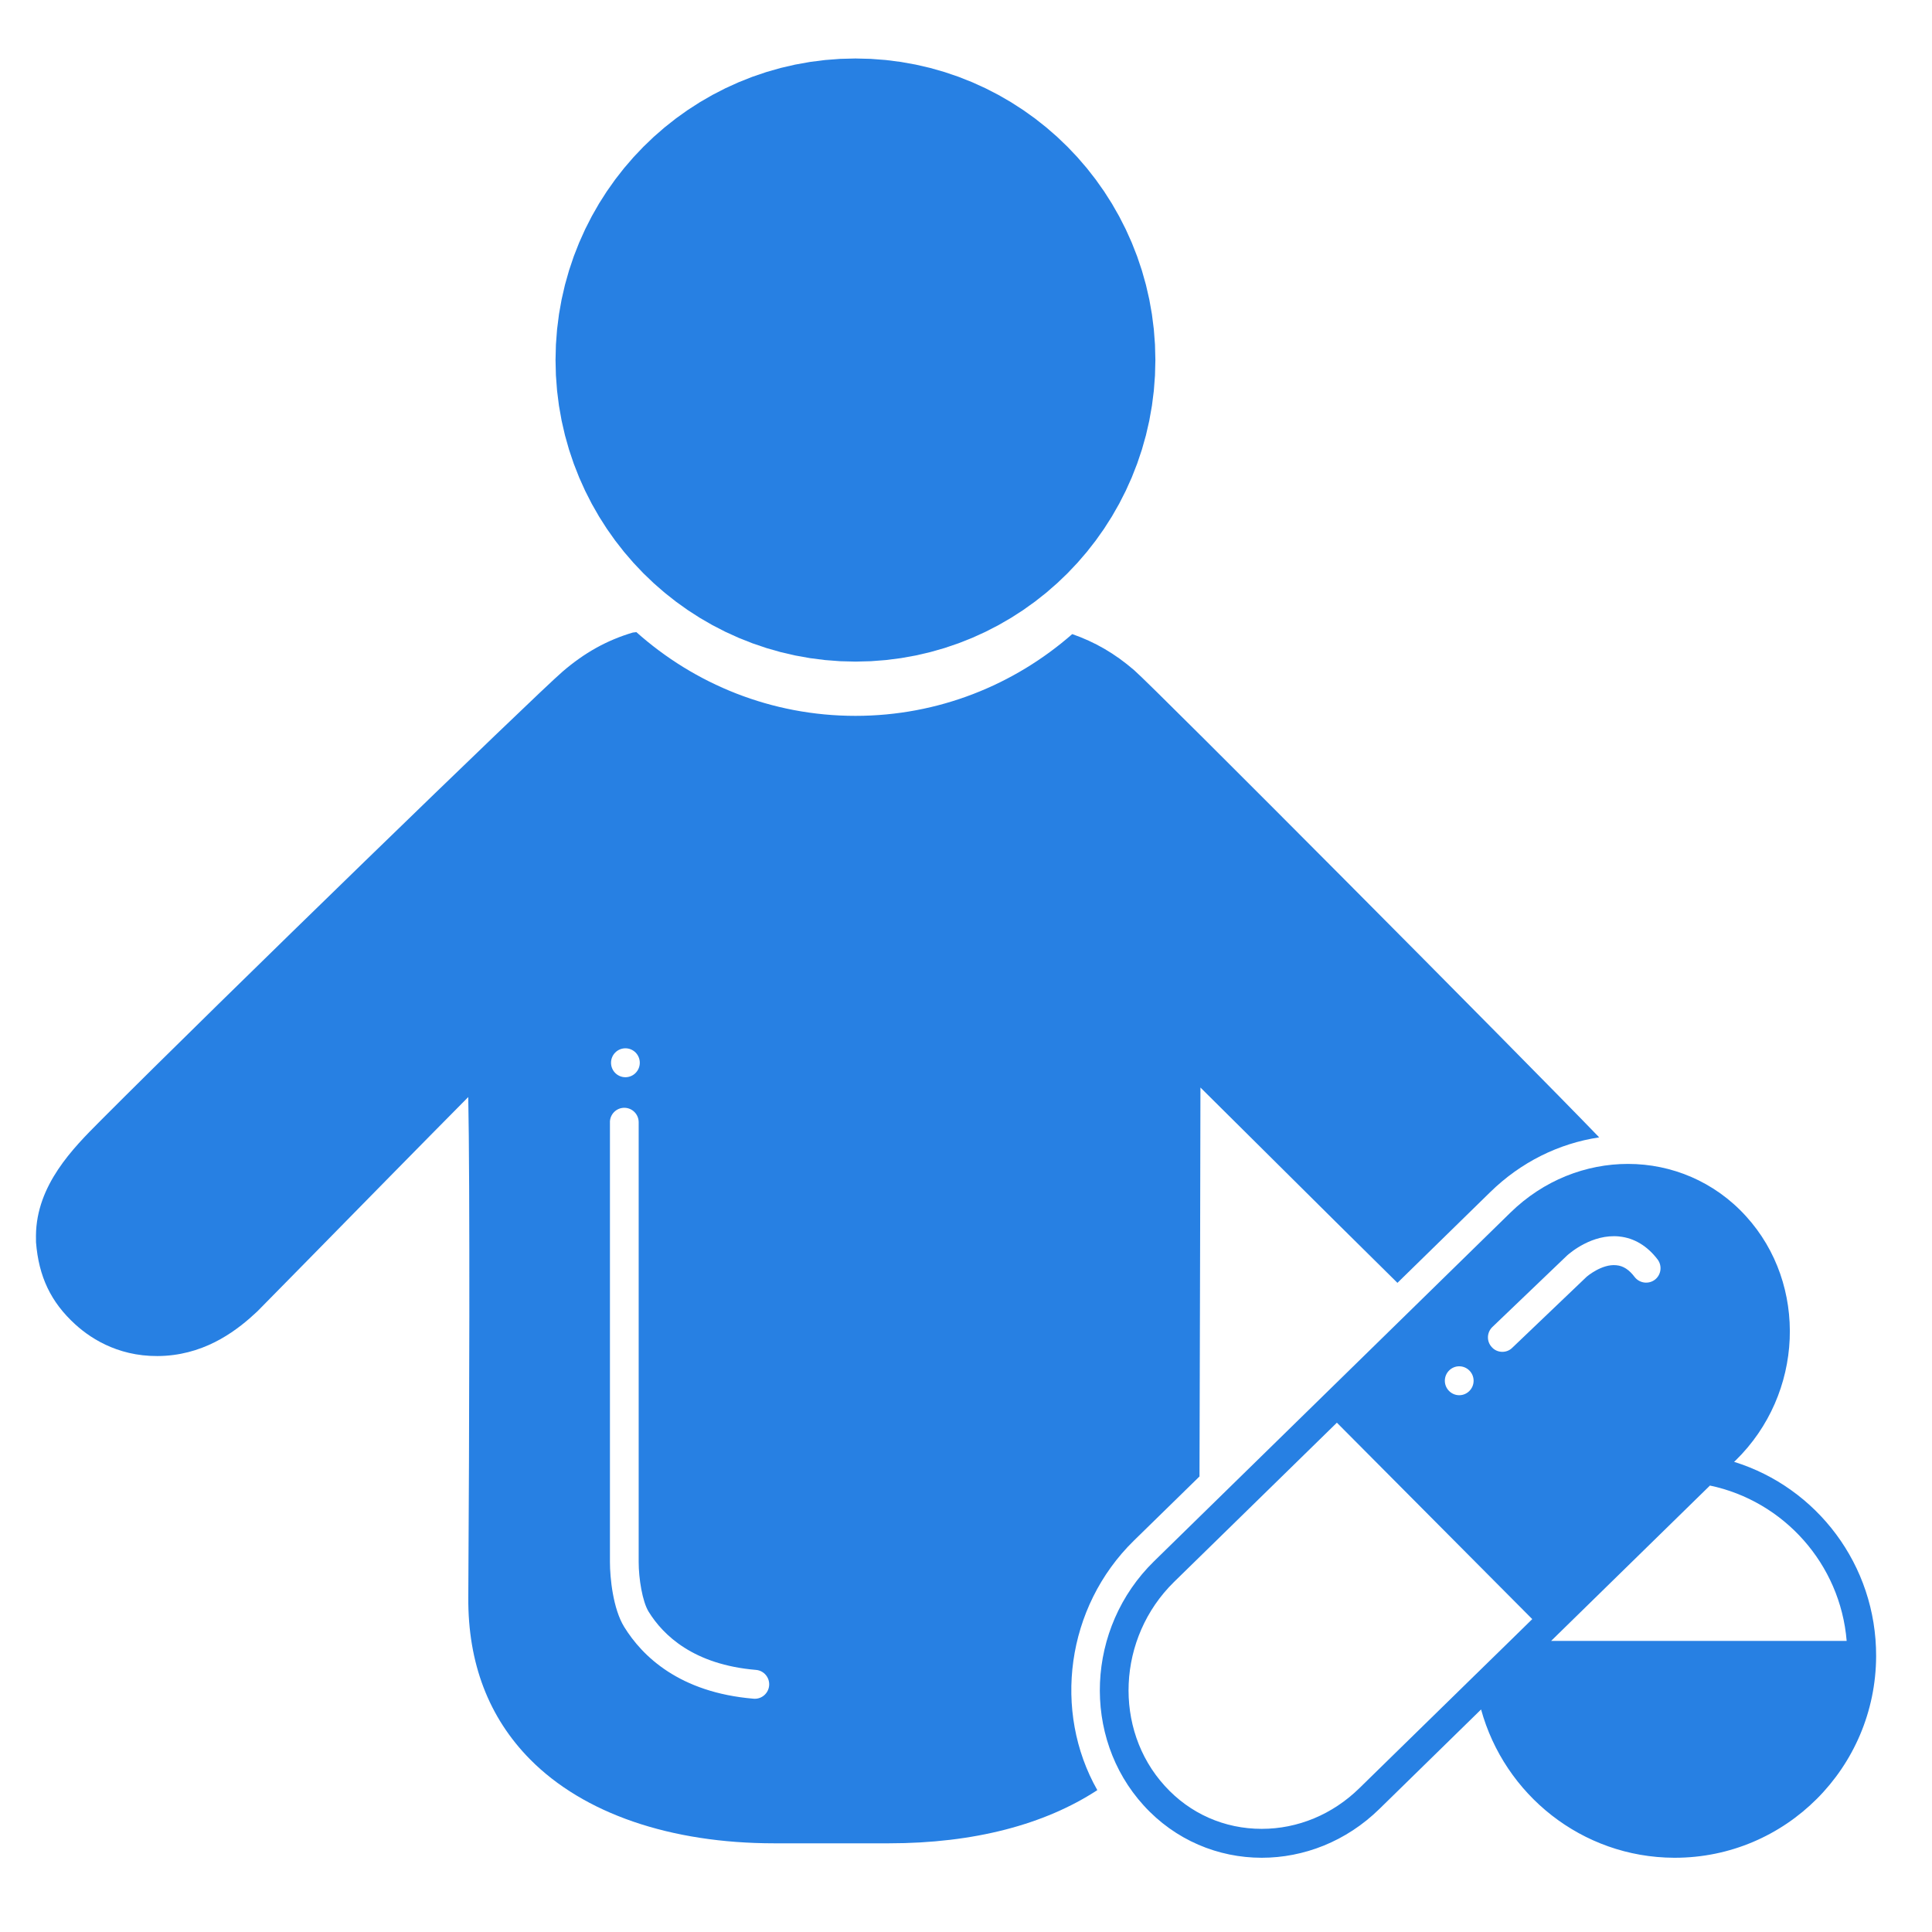
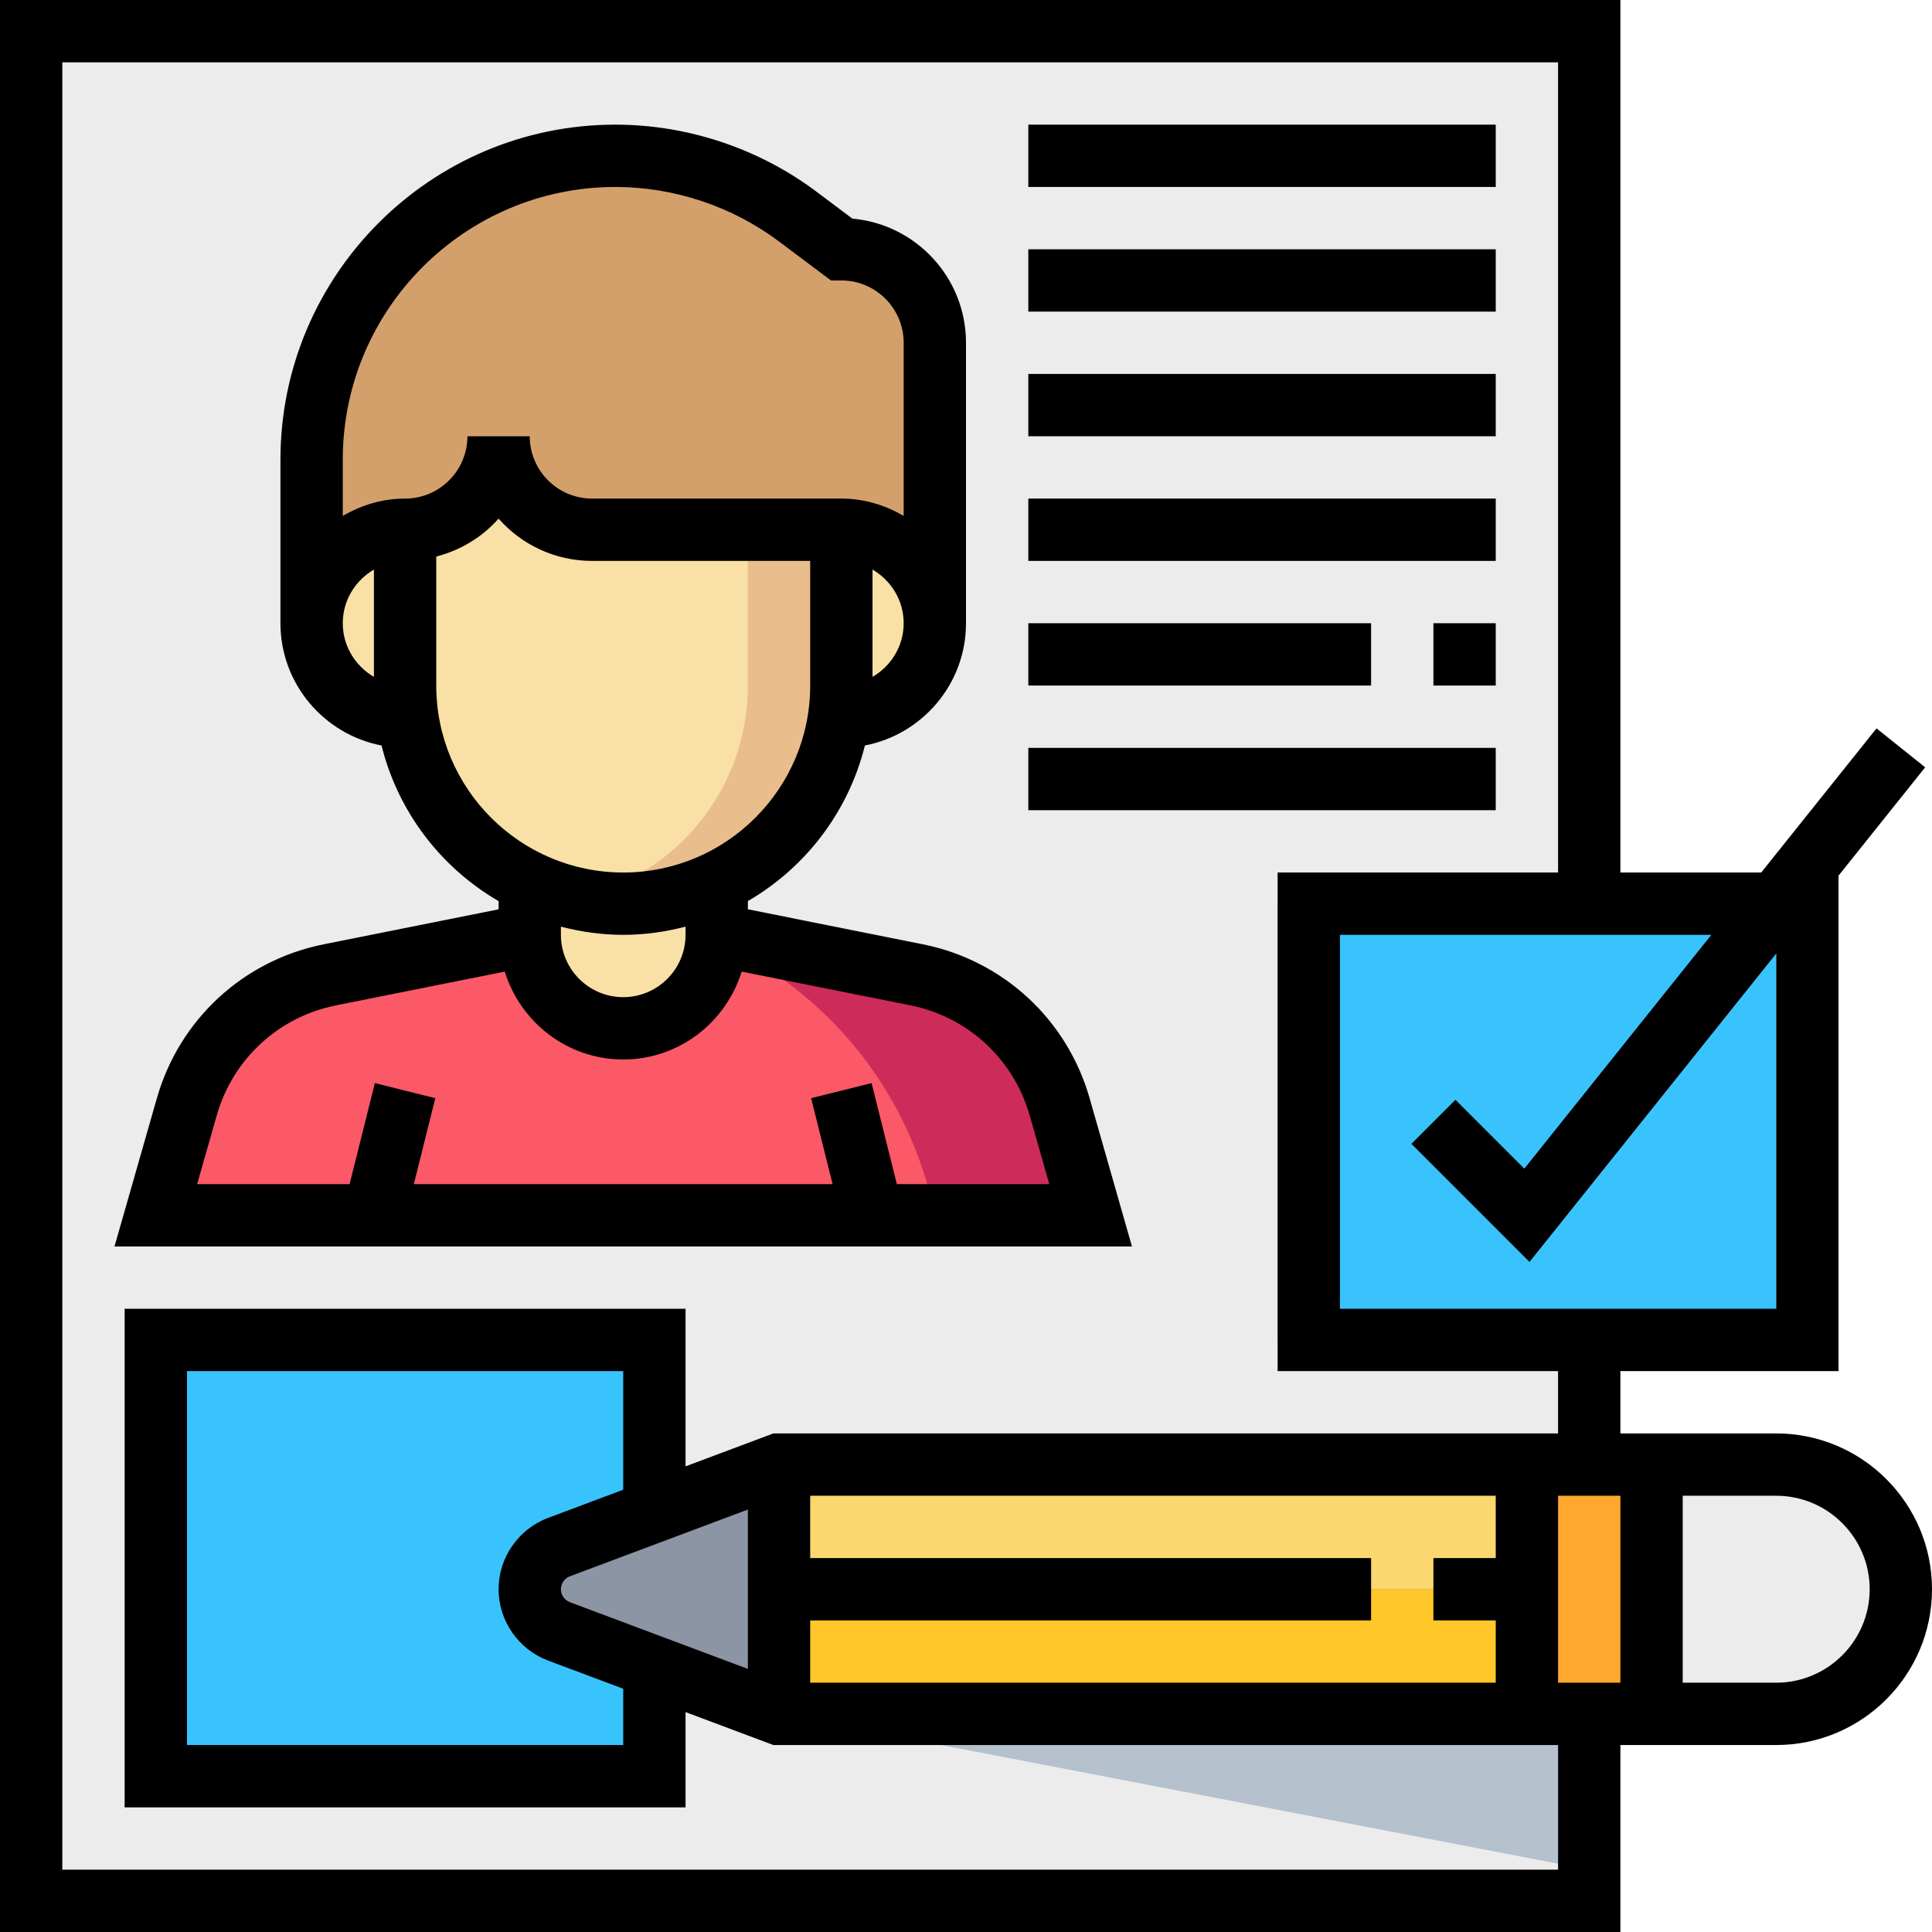
- <svg xmlns="http://www.w3.org/2000/svg" version="1.1" id="Capa_1" x="0px" y="0px" width="24" height="24" viewBox="0 0 22.958 22.958" xml:space="preserve">
-   <defs id="defs55">
- 	
- 
- 		
- 		
- 		
- 		
- 		
- 		
- 	
- 			
- 			
- 		</defs>
-   <g id="g22" transform="translate(0,-466.8082)">
+ <svg xmlns="http://www.w3.org/2000/svg" version="1.1" id="Capa_1" x="0px" y="0px" viewBox="0 0 496 496" style="enable-background:new 0 0 496 496;" xml:space="preserve">
+   <polygon style="fill:#ECECEC;" points="8,8 8,488 408,488 408,440 408,232 408,8 " />
+   <polygon style="fill:#39C3FC;" points="168,384 168,344 40,344 40,456 168,456 168,432 " />
+   <path style="fill:#8C95A4;" d="M200,376h224v64H200l-56.512-21.192C138.984,417.12,136,412.816,136,408l0,0  c0-4.816,2.984-9.12,7.488-10.808L200,376z" />
+   <rect x="328" y="232" style="fill:#39C3FC;" width="128" height="112" />
+   <path style="fill:#D3A06C;" d="M80,160v-42c0-43.08,34.92-78,78-78l0,0c16.88,0,33.296,5.472,46.8,15.6L216,64l0,0  c13.256,0,24,10.744,24,24v72H80z" />
+   <path style="fill:#FB5968;" d="M269.36,274.76c-3.288-11.52-12.744-20.24-24.496-22.584L184,240h-48l-60.864,12.176  c-11.752,2.352-21.2,11.064-24.496,22.584L40,312h240L269.36,274.76z" />
+   <path style="fill:#CD2C5A;" d="M244.864,252.176L184,240l14.056,9.376C219.792,263.864,234.88,286.392,240,312l0,0h40l-10.64-37.24  C266.072,263.24,256.616,254.52,244.864,252.176z" />
+   <g>
+     <path style="fill:#F9E0A6;" d="M136,216v28.8c0,10.6,10.744,19.2,24,19.2s24-8.6,24-19.2V216H136z" />
+     <path style="fill:#F9E0A6;" d="M208,136h8c13.256,0,24,10.744,24,24l0,0c0,13.256-10.744,24-24,24h-8V136z" />
+     <path style="fill:#F9E0A6;" d="M112,136h-8c-13.256,0-24,10.744-24,24l0,0c0,13.256,10.744,24,24,24h8V136z" />
+     <path style="fill:#F9E0A6;" d="M104,136v40c0,30.928,25.072,56,56,56l0,0c30.928,0,56-25.072,56-56v-40h-64   c-13.256,0-24-10.744-24-24l0,0l0,0C128,125.256,117.256,136,104,136L104,136z" />
+   </g>
+   <path style="fill:#EABD8C;" d="M192,136v40c0,26.808-18.848,49.184-44,54.68c3.872,0.848,7.88,1.32,12,1.32  c30.928,0,56-25.072,56-56v-40H192z" />
+   <rect x="392" y="376" style="fill:#FEA82F;" width="32" height="64" />
+   <rect x="200" y="376" style="fill:#FCD770;" width="192" height="32" />
+   <rect x="200" y="408" style="fill:#FFC729;" width="192" height="32" />
+   <path style="fill:#ECECEC;" d="M456,440h-32v-64h32c17.672,0,32,14.328,32,32l0,0C488,425.672,473.672,440,456,440z" />
+   <polygon style="fill:#B6C1CE;" points="200,440 408,480 408,440 " />
+   <path d="M456,368h-40v-16h56V224.808l22.248-27.816L481.752,187l-29.6,37H416V0H0v496h416v-48h40c22.056,0,40-17.944,40-40  S478.056,368,456,368z M160,382.456l-19.328,7.248C133.096,392.552,128,399.904,128,408s5.096,15.448,12.68,18.304l19.32,7.24V448  H48v-96h112V382.456z M146.312,411.328c-1.384-0.52-2.312-1.856-2.312-3.328s0.928-2.808,2.304-3.32L192,387.544v40.912  L146.312,411.328z M208,416h144v-16H208v-16h176v16h-16v16h16v16H208V416z M400,384h16v48h-16V384z M392.664,323.976L456,244.808  V336H344v-96h95.352l-48.016,60.024l-17.68-17.68l-11.312,11.312L392.664,323.976z M400,480H16V16h384v208h-72v128h72v16H198.552  L176,376.456V336H32v128h144v-24.456L198.552,448H400V480z M456,432h-24v-48h24c13.232,0,24,10.768,24,24S469.232,432,456,432z" />
+   <path d="M279.736,281.944c-5.792-20.256-22.208-35.4-42.864-39.528L192,233.44v-2.104c14.8-8.592,25.824-22.928,30.048-39.952  C236.808,188.544,248,175.576,248,160V88c0-16.688-12.84-30.44-29.168-31.872L209.6,49.2C194.816,38.112,176.488,32,158,32  c-47.424,0-86,38.576-86,86v42c0,15.576,11.192,28.544,25.952,31.392c4.224,17.024,15.248,31.36,30.048,39.952v2.104l-44.864,8.976  c-20.656,4.128-37.08,19.272-42.864,39.528L29.392,320h261.216L279.736,281.944z M144,237.896c5.128,1.328,10.464,2.104,16,2.104  s10.872-0.776,16-2.104V240c0,8.824-7.176,16-16,16s-16-7.176-16-16V237.896z M224,173.776v-27.552c4.76,2.776,8,7.88,8,13.776  S228.76,171,224,173.776z M158,48c15.048,0,29.968,4.976,42,14l13.336,10H216c8.824,0,16,7.176,16,16v44.448  c-4.728-2.752-10.144-4.448-16-4.448h-64c-8.824,0-16-7.176-16-16h-16c0,8.824-7.176,16-16,16c-5.856,0-11.272,1.696-16,4.448V118  C88,79.4,119.4,48,158,48z M88,160c0-5.896,3.24-11,8-13.776v27.552C91.24,171,88,165.896,88,160z M112,176v-33.112  c6.272-1.632,11.84-5.024,16-9.744C133.864,139.8,142.456,144,152,144h56v32c0,26.472-21.528,48-48,48S112,202.472,112,176z   M230.248,304l-6.488-25.936l-15.52,3.872L213.752,304H106.248l5.512-22.064l-15.52-3.872L89.752,304H50.608l5.048-17.664  c4.136-14.472,15.864-25.28,30.616-28.232l43.312-8.664C133.64,262.464,145.664,272,160,272s26.36-9.536,30.416-22.56l43.312,8.664  c14.752,2.952,26.48,13.776,30.616,28.232L269.392,304H230.248z" />
+   <rect x="264" y="32" width="120" height="16" />
+   <rect x="264" y="64" width="120" height="16" />
+   <rect x="264" y="96" width="120" height="16" />
+   <rect x="264" y="128" width="120" height="16" />
+   <rect x="368" y="160" width="16" height="16" />
+   <rect x="264" y="160" width="88" height="16" />
+   <rect x="264" y="192" width="120" height="16" />
+   <g>
</g>
-   <g id="g24" transform="translate(0,-466.8082)">
+   <g>
</g>
-   <g id="g26" transform="translate(0,-466.8082)">
+   <g>
</g>
-   <g id="g28" transform="translate(0,-466.8082)">
+   <g>
</g>
-   <g id="g30" transform="translate(0,-466.8082)">
+   <g>
</g>
-   <g id="g32" transform="translate(0,-466.8082)">
+   <g>
</g>
-   <g id="g34" transform="translate(0,-466.8082)">
+   <g>
</g>
-   <g id="g36" transform="translate(0,-466.8082)">
+   <g>
</g>
-   <g id="g38" transform="translate(0,-466.8082)">
+   <g>
</g>
-   <g id="g40" transform="translate(0,-466.8082)">
+   <g>
</g>
-   <g id="g42" transform="translate(0,-466.8082)">
+   <g>
</g>
-   <g id="g44" transform="translate(0,-466.8082)">
+   <g>
</g>
-   <g id="g46" transform="translate(0,-466.8082)">
+   <g>
</g>
-   <g id="g48" transform="translate(0,-466.8082)">
+   <g>
</g>
-   <g id="g50" transform="translate(0,-466.8082)">
+   <g>
</g>
-   <g id="g850" transform="matrix(0.1785881,0,0,0.1795633,32.98164,-63.3886)">
-     <path style="fill:#2780e3;fill-opacity:1;stroke-width:0.957" id="path2" d="m -107.893,456.337 c -4.525,4.4 -4.831,11.632 -0.689,16.157 2.104,2.305 4.965,3.463 7.854,3.463 2.793,0 5.615,-1.071 7.834,-3.233 l 6.763,-6.581 c 1.559,5.634 6.706,9.786 12.837,9.814 h 0.057 c 7.375,0 13.363,-5.96 13.392,-13.335 0.019,-6.055 -3.96,-11.173 -9.451,-12.866 l 0.105,-0.096 c 4.525,-4.4 4.831,-11.632 0.689,-16.157 -2.104,-2.305 -4.965,-3.463 -7.853,-3.463 -2.793,0 -5.615,1.071 -7.834,3.233 z m 20.308,-12.904 c 0.526,0 0.957,0.43 0.957,0.957 0,0.526 -0.43,0.957 -0.957,0.957 -0.526,0 -0.957,-0.43 -0.957,-0.957 0,-0.526 0.43,-0.957 0.957,-0.957 z m 3.377,18.175 -2.344,2.277 -7.681,7.471 c -1.779,1.731 -4.085,2.688 -6.495,2.688 -2.478,0 -4.773,-1.004 -6.447,-2.841 -3.444,-3.759 -3.166,-9.814 0.612,-13.497 l 10.838,-10.541 10.168,10.168 1.473,1.473 1.358,1.358 z m 22.403,0 h -19.667 l 10.57,-10.283 c 4.907,1.024 8.676,5.185 9.097,10.283 z m -15.133,-26.765 c 0.985,0.096 1.865,0.622 2.554,1.521 0.316,0.421 0.239,1.014 -0.182,1.339 -0.421,0.316 -1.024,0.239 -1.349,-0.182 -0.363,-0.478 -0.756,-0.737 -1.215,-0.775 -0.957,-0.105 -1.961,0.746 -1.971,0.756 l -4.955,4.706 c -0.182,0.182 -0.421,0.268 -0.66,0.268 -0.249,0 -0.507,-0.096 -0.689,-0.297 -0.373,-0.383 -0.354,-0.985 0.029,-1.349 l 4.984,-4.745 c 0.191,-0.163 1.655,-1.425 3.453,-1.244 z" />
-     <path style="fill:#2780e3;fill-opacity:1;stroke-width:0.957" id="path4" d="m -179.668,440.663 c 1.158,1.049 3.146,2.256 5.992,2.074 2.873,-0.189 4.871,-1.77 6.117,-2.936 0.075,-0.07 0.75,-0.752 3.374,-3.411 3.217,-3.26 7.839,-7.944 10.662,-10.775 0.118,5.652 0.073,22.089 0.003,33.13 -0.027,4.328 1.356,7.928 4.112,10.701 3.56,3.582 9.331,5.555 16.25,5.555 h 7.621 c 5.675,0 10.384,-1.251 13.871,-3.52 -2.964,-5.198 -2.099,-12.103 2.439,-16.517 l 4.36,-4.241 c 0.031,-10.511 0.059,-22.088 0.063,-25.738 0.745,0.732 2.149,2.12 3.818,3.769 3.665,3.622 7.107,7.02 9.29,9.157 l 6.174,-6.005 c 2.038,-1.982 4.558,-3.221 7.25,-3.623 -5.034,-5.196 -29.594,-29.759 -30.945,-30.919 -1.294,-1.11 -2.619,-1.867 -4.118,-2.386 -3.866,3.366 -8.91,5.411 -14.426,5.411 -5.587,0 -10.692,-2.097 -14.576,-5.541 -0.115,0.009 -0.205,0.019 -0.238,0.028 -1.726,0.511 -3.213,1.334 -4.681,2.592 -1.874,1.611 -22.931,21.924 -30.664,29.639 l -0.104,0.104 c -1.788,1.783 -4.236,4.225 -4.263,7.573 l 0.003,0.44 c 0.183,2.285 0.988,3.963 2.615,5.439 z m 36.602,-18.274 c 0.528,0 0.957,0.428 0.957,0.957 0,0.528 -0.429,0.957 -0.957,0.957 -0.528,0 -0.957,-0.428 -0.957,-0.957 0,-0.528 0.429,-0.957 0.957,-0.957 z m -1.031,4.894 c 0,-0.528 0.428,-0.957 0.957,-0.957 0.528,0 0.957,0.428 0.957,0.957 v 29.112 c 0,1.086 0.247,2.607 0.66,3.274 0.972,1.569 3.001,3.511 7.147,3.856 0.526,0.044 0.918,0.506 0.874,1.033 -0.042,0.499 -0.46,0.877 -0.952,0.877 -0.027,0 -0.053,-9.3e-4 -0.08,-0.003 -4.938,-0.411 -7.41,-2.812 -8.614,-4.754 -0.747,-1.206 -0.947,-3.259 -0.947,-4.282 V 427.283 Z" />
-     <path id="path844" d="m -117.781,376.842 a 9.978,9.978 0 0 1 -9.978,9.978 9.978,9.978 0 0 1 -9.978,-9.978 9.978,9.978 0 0 1 9.978,-9.978 9.978,9.978 0 0 1 9.978,9.978 z" style="opacity:1;fill:#2780e3;fill-opacity:1;stroke:#2780e3;stroke-width:19.957;stroke-miterlimit:4;stroke-dasharray:none;stroke-opacity:1" />
-   </g>
</svg>
